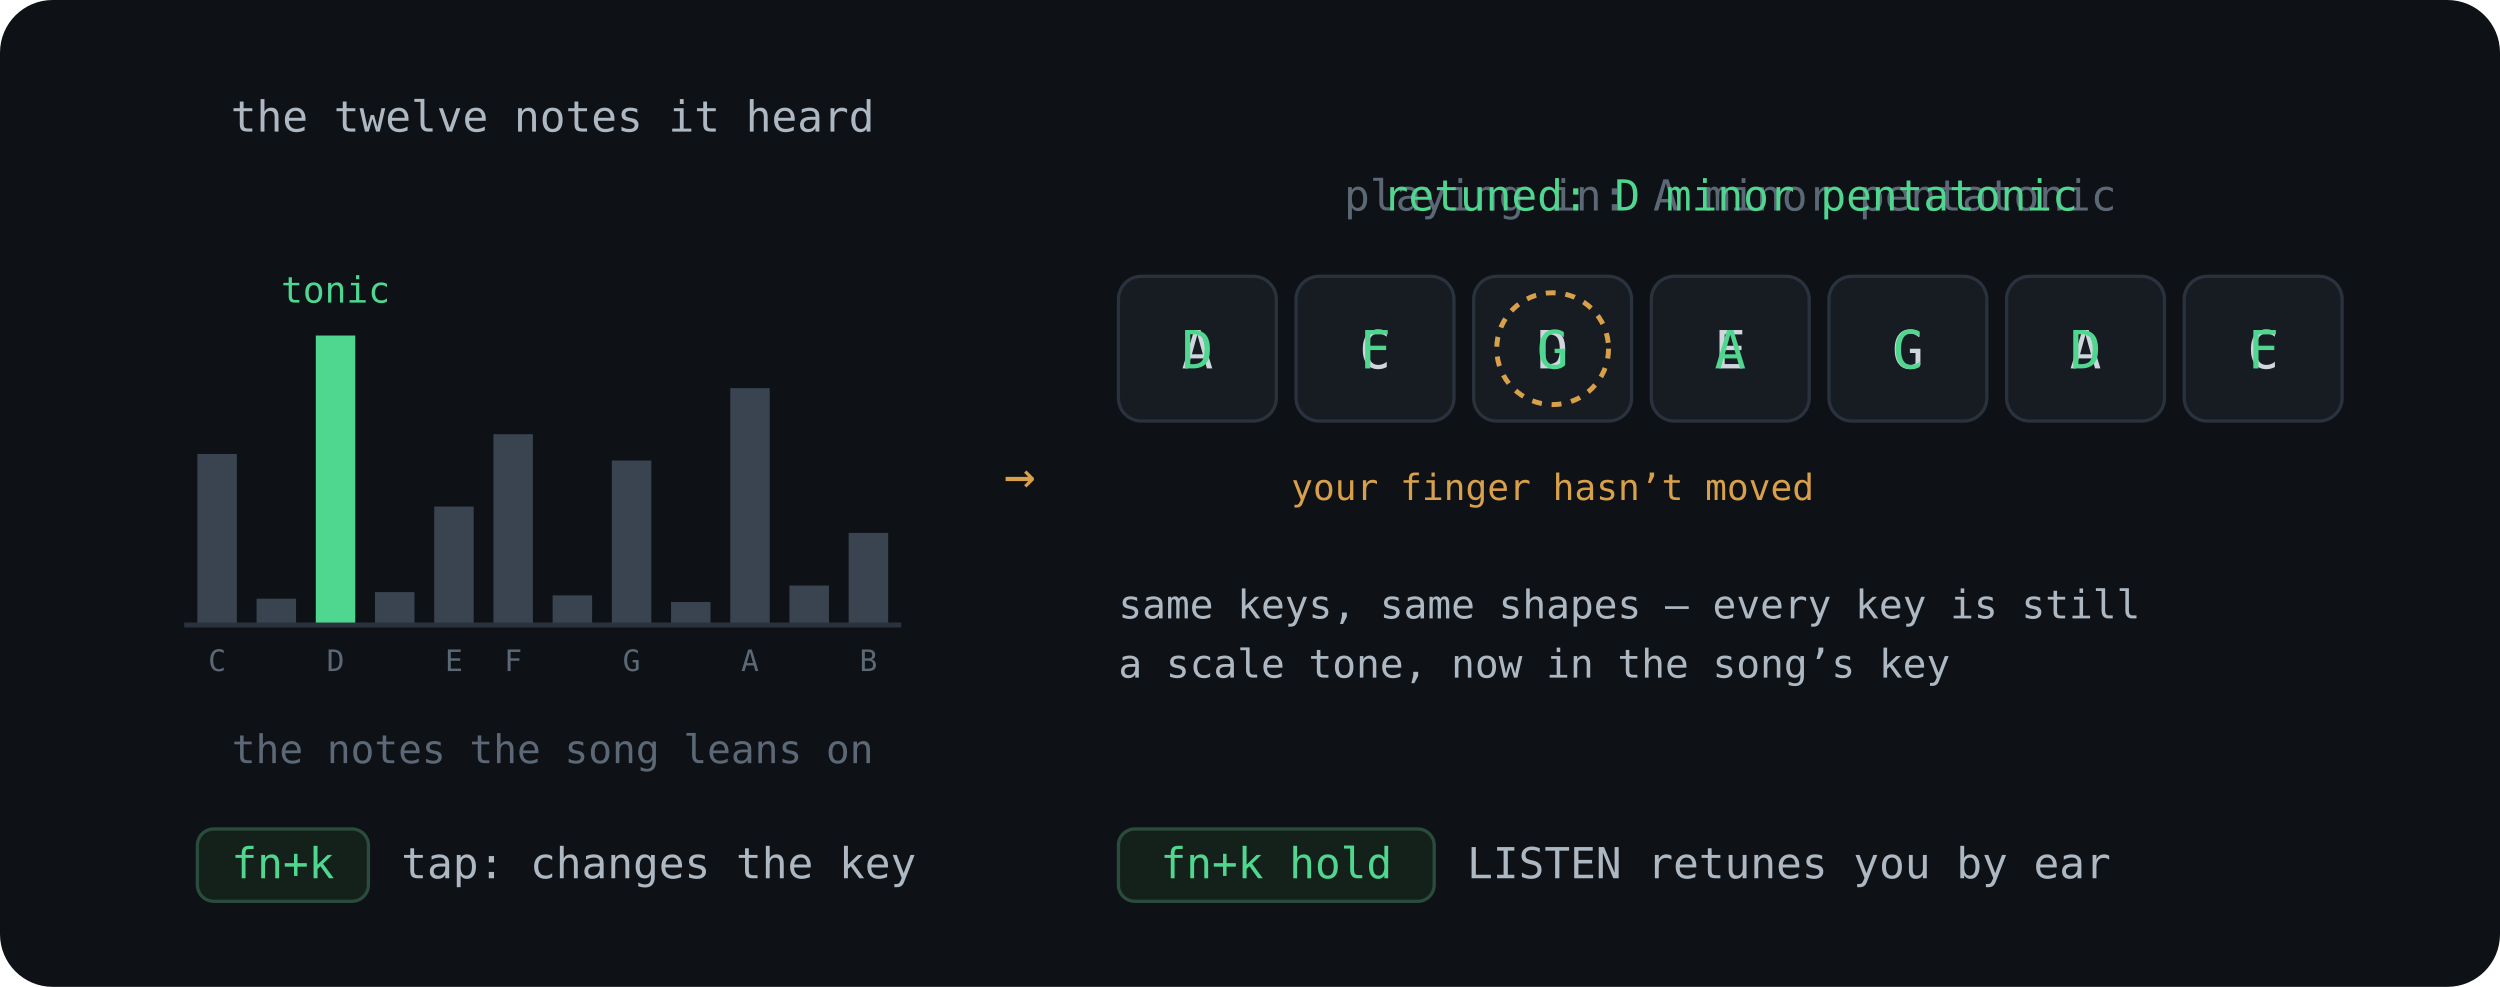
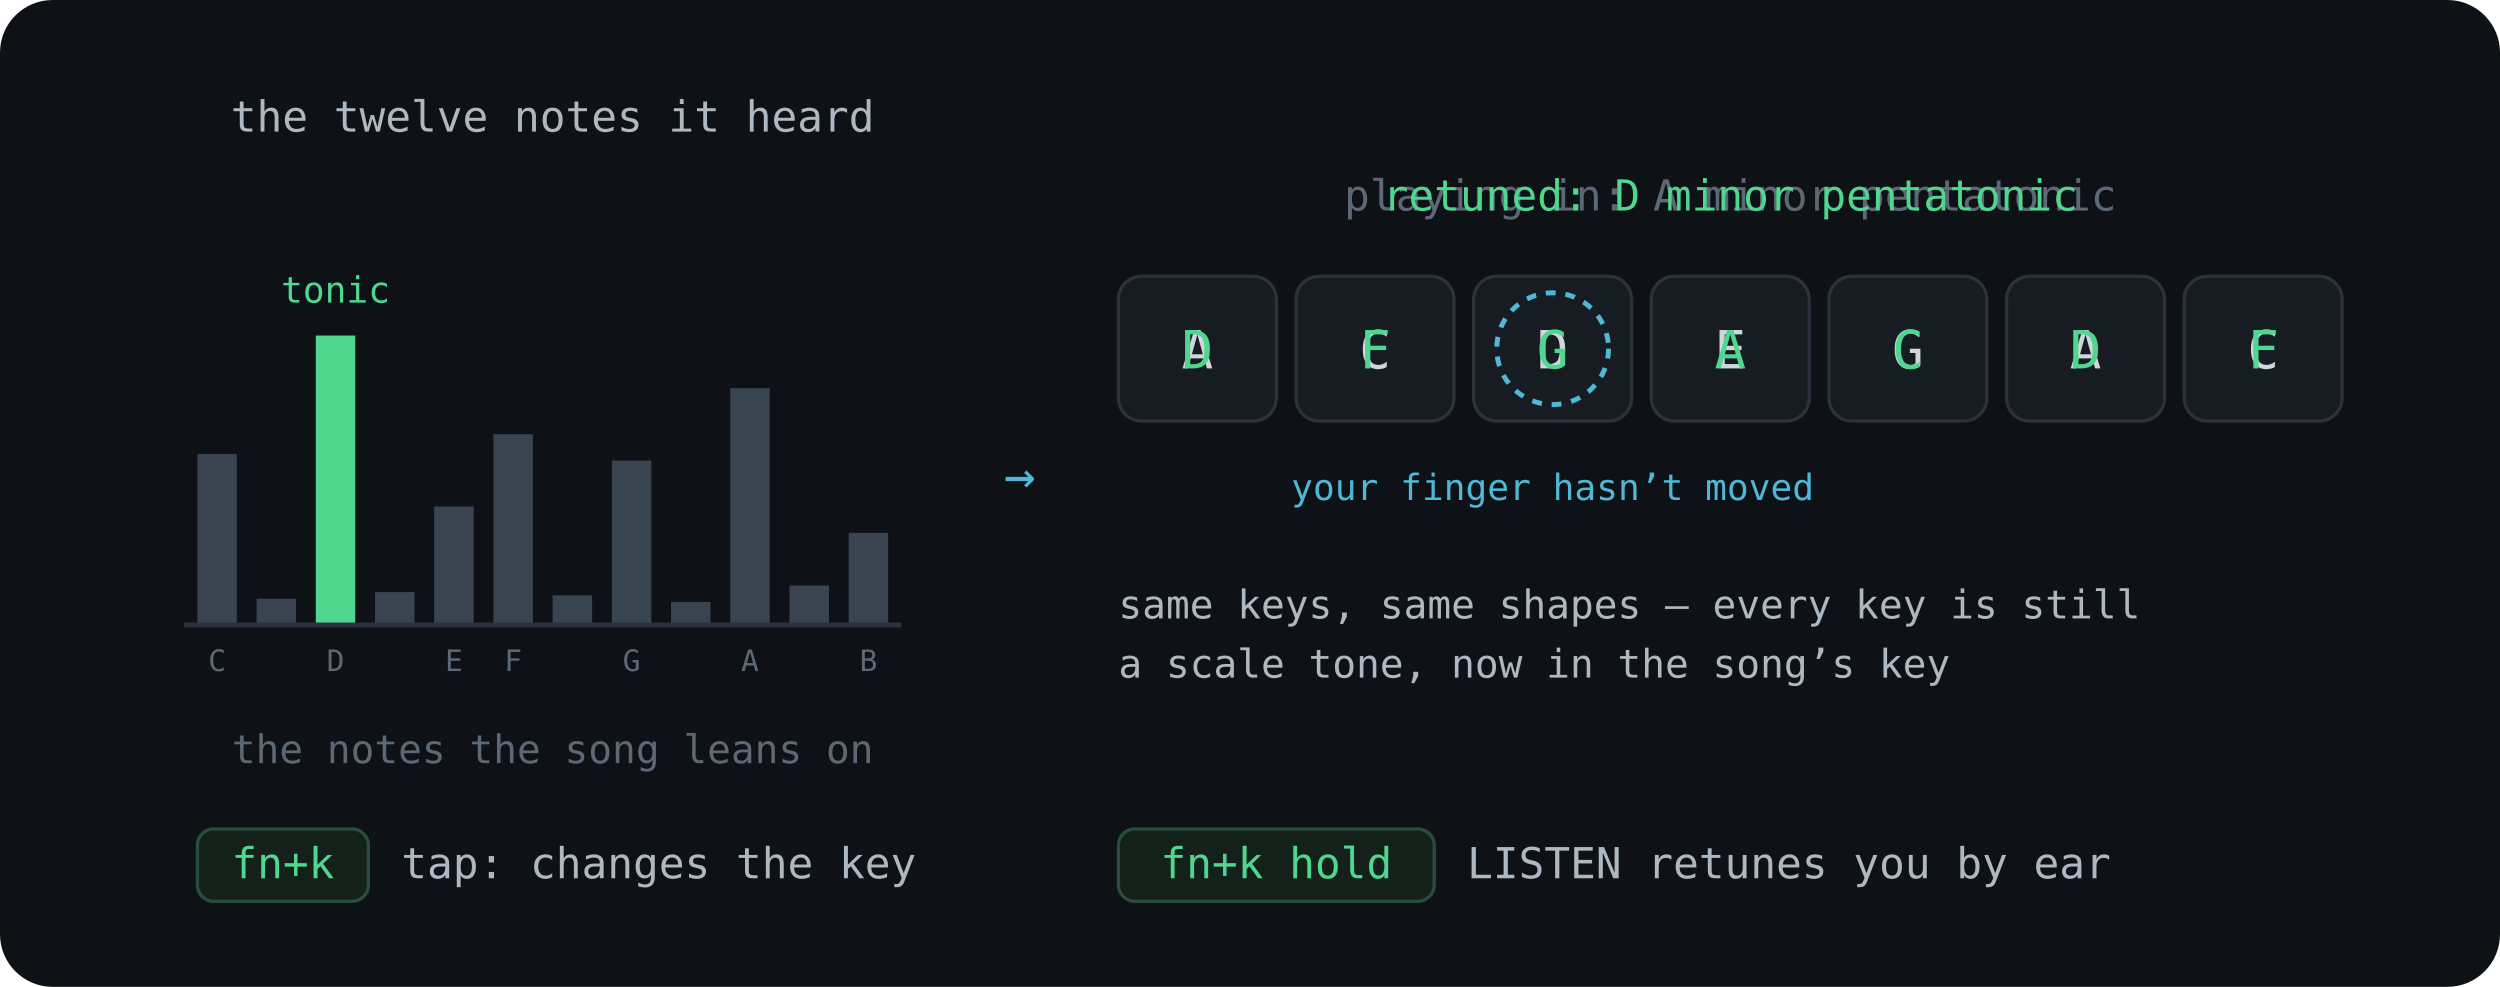
<svg xmlns="http://www.w3.org/2000/svg" viewBox="0 0 760 300" role="img" aria-label="Autokey: the mic's chromagram finds the song's tonic, and the key rows retune under your unmoved fingers — same keys, now in the song's key">
  <style>
    text { font-family: Consolas, 'Cascadia Mono', 'SF Mono', Menlo, monospace; }
    .tonic { animation: tonic 8s ease-in-out infinite; }
    @keyframes tonic { 0%, 30% { opacity: .25; } 45%, 90% { opacity: 1; } 100% { opacity: .25; } }
    .oldk { animation: oldk 8s ease-in-out infinite; }
    .newk { animation: newk 8s ease-in-out infinite; }
    @keyframes oldk { 0%, 40% { opacity: 1; } 50%, 92% { opacity: 0; } 100% { opacity: 1; } }
    @keyframes newk { 0%, 45% { opacity: 0; } 55%, 88% { opacity: 1; } 100% { opacity: 0; } }
    @media (prefers-reduced-motion: reduce) {
      .tonic { animation: none; opacity: 1; }
      .oldk { animation: none; opacity: 0; }
      .newk { animation: none; opacity: 1; }
    }
  </style>
  <rect x="0" y="0" width="760" height="300" rx="16" fill="#0e1116" />
  <text x="168" y="40" fill="#aeb8c2" font-size="13" text-anchor="middle">the twelve notes it heard</text>
  <g fill="#3a4450">
    <rect x="60" y="138" width="12" height="52" />
    <rect x="78" y="182" width="12" height="8" />
    <rect x="114" y="180" width="12" height="10" />
    <rect x="132" y="154" width="12" height="36" />
    <rect x="150" y="132" width="12" height="58" />
    <rect x="168" y="181" width="12" height="9" />
    <rect x="186" y="140" width="12" height="50" />
    <rect x="204" y="183" width="12" height="7" />
    <rect x="222" y="118" width="12" height="72" />
    <rect x="240" y="178" width="12" height="12" />
    <rect x="258" y="162" width="12" height="28" />
  </g>
  <rect class="tonic" x="96" y="102" width="12" height="88" fill="#4fd68f" />
  <text class="tonic" x="102" y="92" fill="#4fd68f" font-size="11" text-anchor="middle">tonic</text>
  <line x1="56" y1="190" x2="274" y2="190" stroke="#29323d" stroke-width="1.5" />
  <g fill="#5c6875" font-size="9" text-anchor="middle">
    <text x="66" y="204">C</text>
    <text x="102" y="204">D</text>
    <text x="138" y="204">E</text>
    <text x="156" y="204">F</text>
    <text x="192" y="204">G</text>
    <text x="228" y="204">A</text>
    <text x="264" y="204">B</text>
  </g>
  <text x="168" y="232" fill="#5c6875" font-size="12" text-anchor="middle">the notes the song leans on</text>
-   <text x="310" y="150" fill="#d9a04a" font-size="16" text-anchor="middle">→</text>
+   <text x="310" y="150" fill="#4fb8d6" font-size="16" text-anchor="middle">→</text>
  <g text-anchor="middle" font-size="13">
    <text class="oldk" x="526" y="64" fill="#5c6875">playing in: A minor pentatonic</text>
    <text class="newk" x="526" y="64" fill="#4fd68f">retuned: D minor pentatonic</text>
  </g>
  <g fill="#171c23" stroke="#29323d">
    <rect x="340" y="84" width="48" height="44" rx="7" />
    <rect x="394" y="84" width="48" height="44" rx="7" />
    <rect x="448" y="84" width="48" height="44" rx="7" />
    <rect x="502" y="84" width="48" height="44" rx="7" />
    <rect x="556" y="84" width="48" height="44" rx="7" />
    <rect x="610" y="84" width="48" height="44" rx="7" />
    <rect x="664" y="84" width="48" height="44" rx="7" />
  </g>
  <g class="oldk" fill="#cfd6dd" font-size="16" text-anchor="middle">
    <text x="364" y="112">A</text>
    <text x="418" y="112">C</text>
    <text x="472" y="112">D</text>
    <text x="526" y="112">E</text>
    <text x="580" y="112">G</text>
    <text x="634" y="112">A</text>
    <text x="688" y="112">C</text>
  </g>
  <g class="newk" fill="#4fd68f" font-size="16" text-anchor="middle">
    <text x="364" y="112">D</text>
    <text x="418" y="112">F</text>
    <text x="472" y="112">G</text>
    <text x="526" y="112">A</text>
    <text x="580" y="112">C</text>
    <text x="634" y="112">D</text>
    <text x="688" y="112">F</text>
  </g>
-   <circle cx="472" cy="106" r="17" fill="none" stroke="#d9a04a" stroke-width="1.5" stroke-dasharray="3 3" />
-   <text x="472" y="152" fill="#d9a04a" font-size="11" text-anchor="middle">your finger hasn’t moved</text>
+   <circle cx="472" cy="106" r="17" fill="none" stroke="#4fb8d6" stroke-width="1.5" stroke-dasharray="3 3" />
+   <text x="472" y="152" fill="#4fb8d6" font-size="11" text-anchor="middle">your finger hasn’t moved</text>
  <text x="340" y="188" fill="#aeb8c2" font-size="12">same keys, same shapes — every key is still</text>
  <text x="340" y="206" fill="#aeb8c2" font-size="12">a scale tone, now in the song’s key</text>
  <rect x="60" y="252" width="52" height="22" rx="5" fill="#14211b" stroke="#2a4c3c" />
  <text x="86" y="267" fill="#4fd68f" font-size="13" text-anchor="middle">fn+k</text>
  <text x="122" y="267" fill="#aeb8c2" font-size="13">tap: changes the key</text>
  <rect x="340" y="252" width="96" height="22" rx="5" fill="#14211b" stroke="#2a4c3c" />
  <text x="388" y="267" fill="#4fd68f" font-size="13" text-anchor="middle">fn+k hold</text>
  <text x="446" y="267" fill="#aeb8c2" font-size="13">LISTEN retunes you by ear</text>
</svg>
